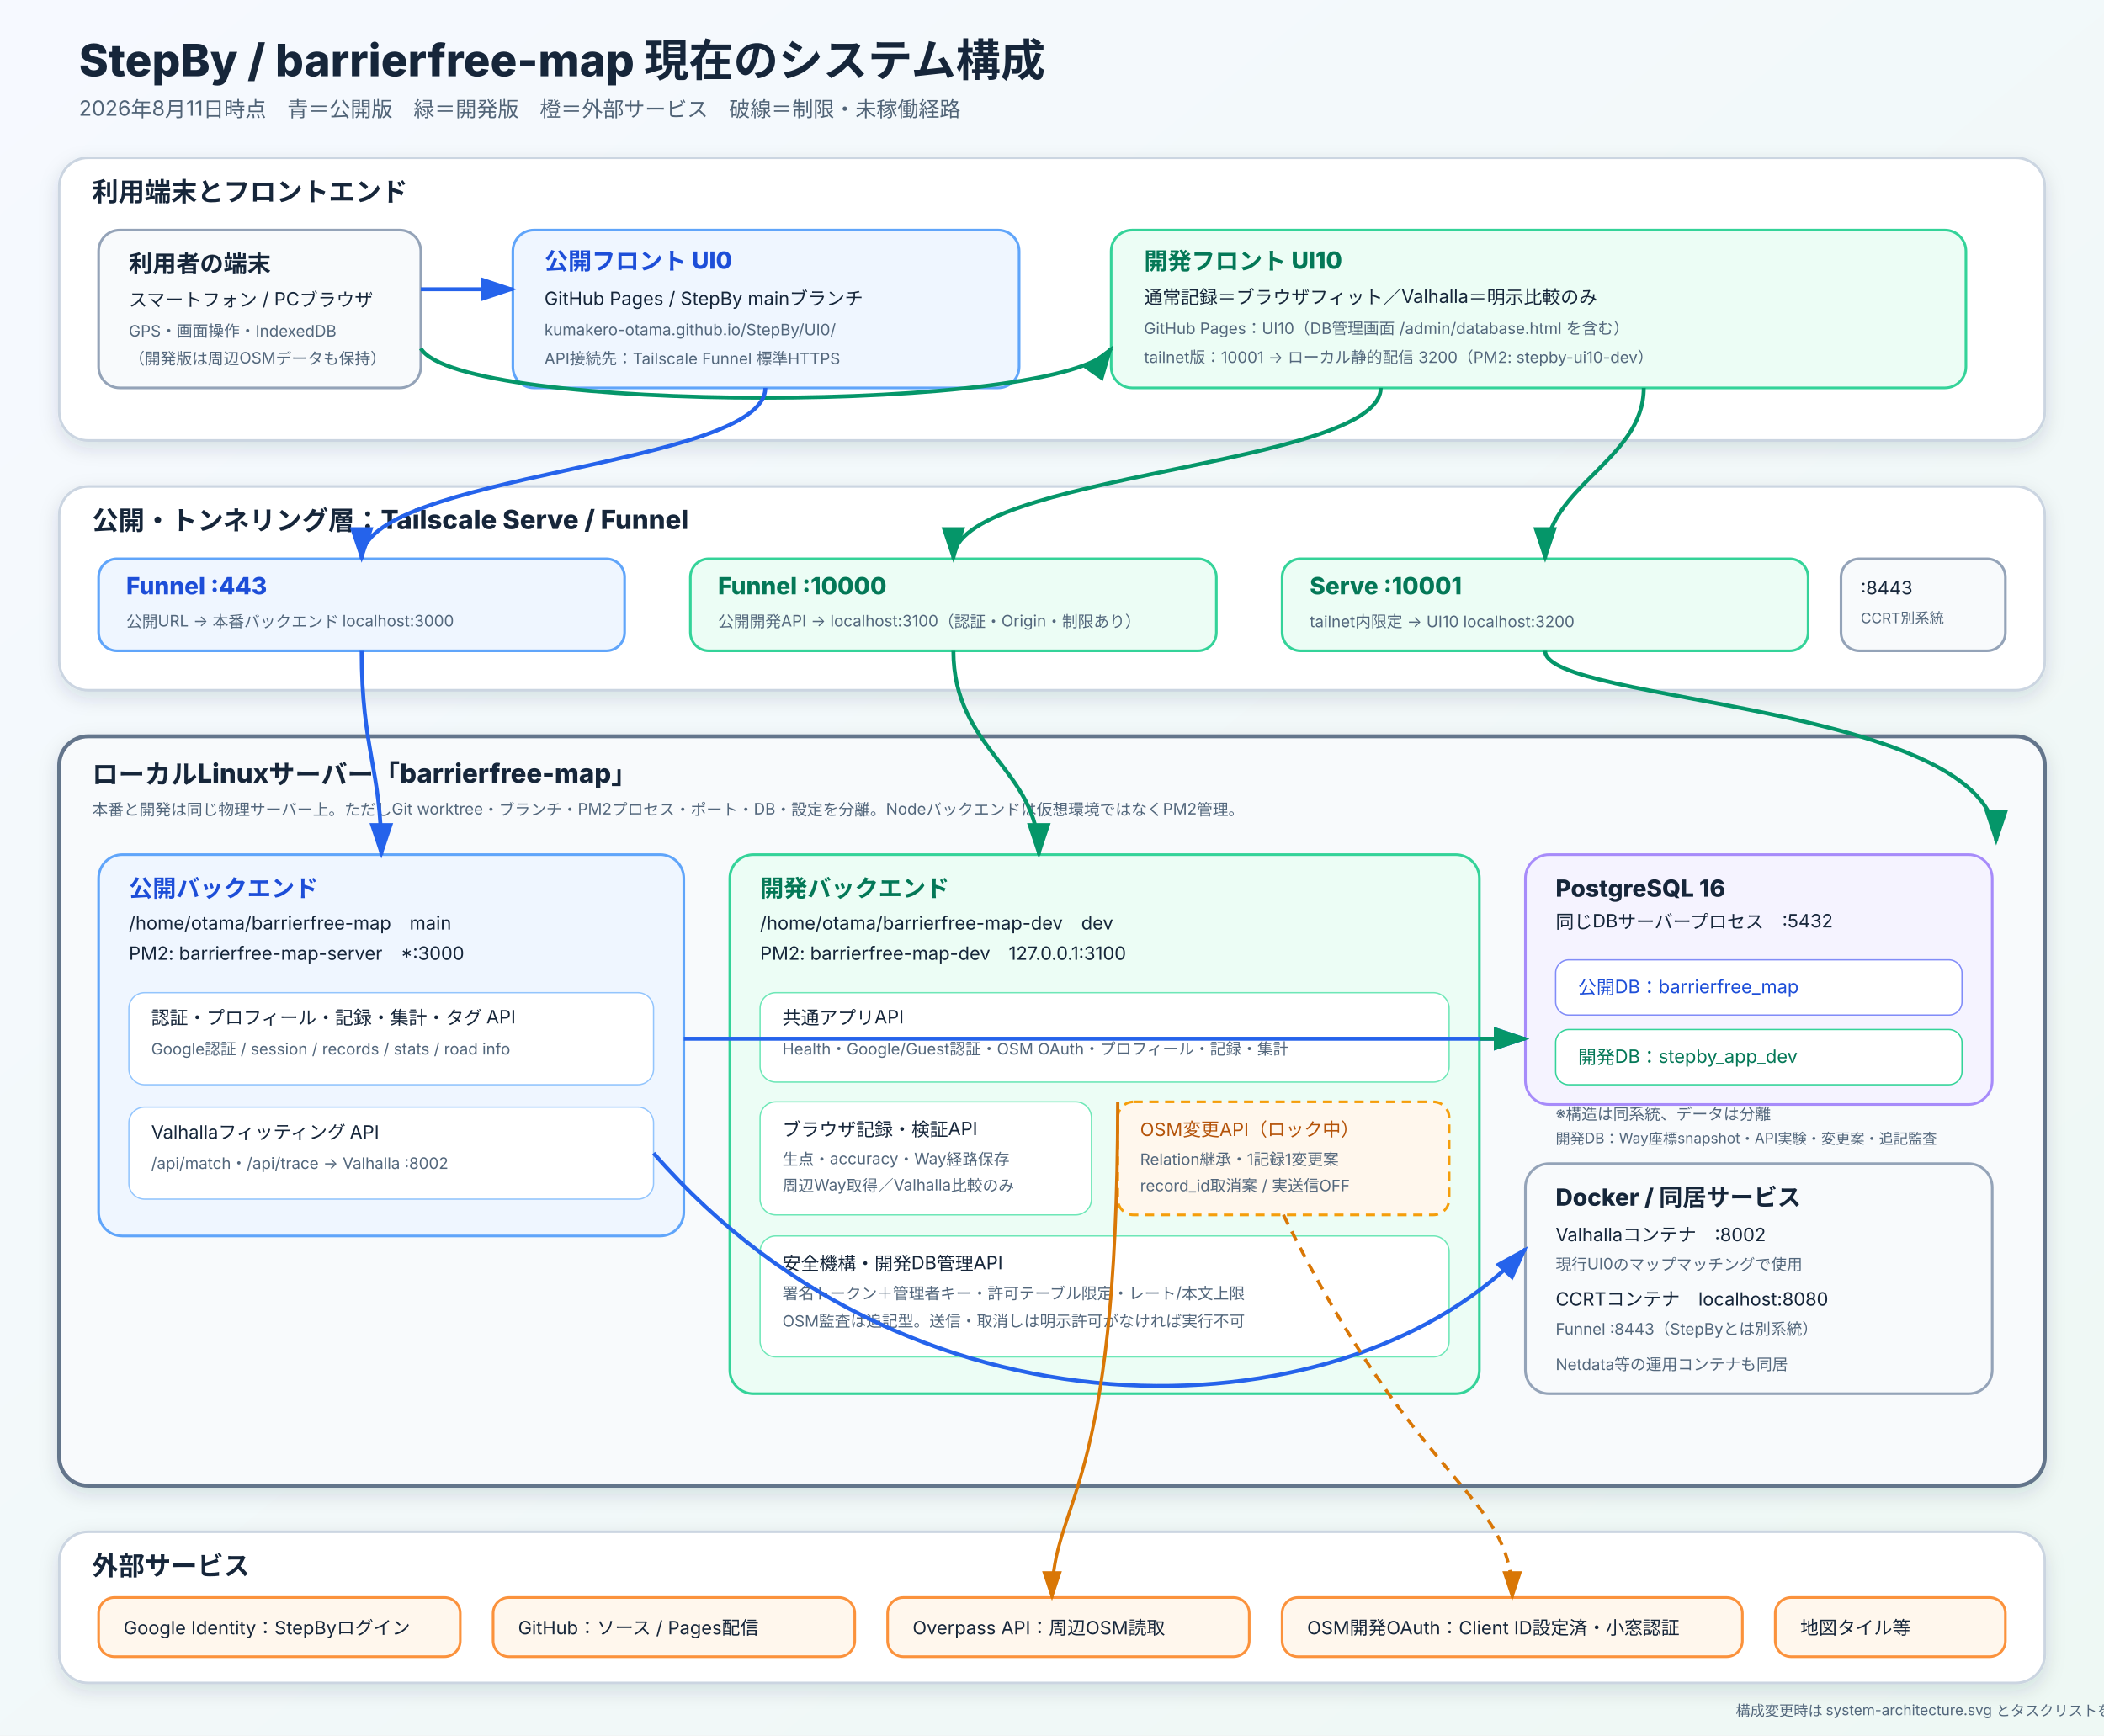
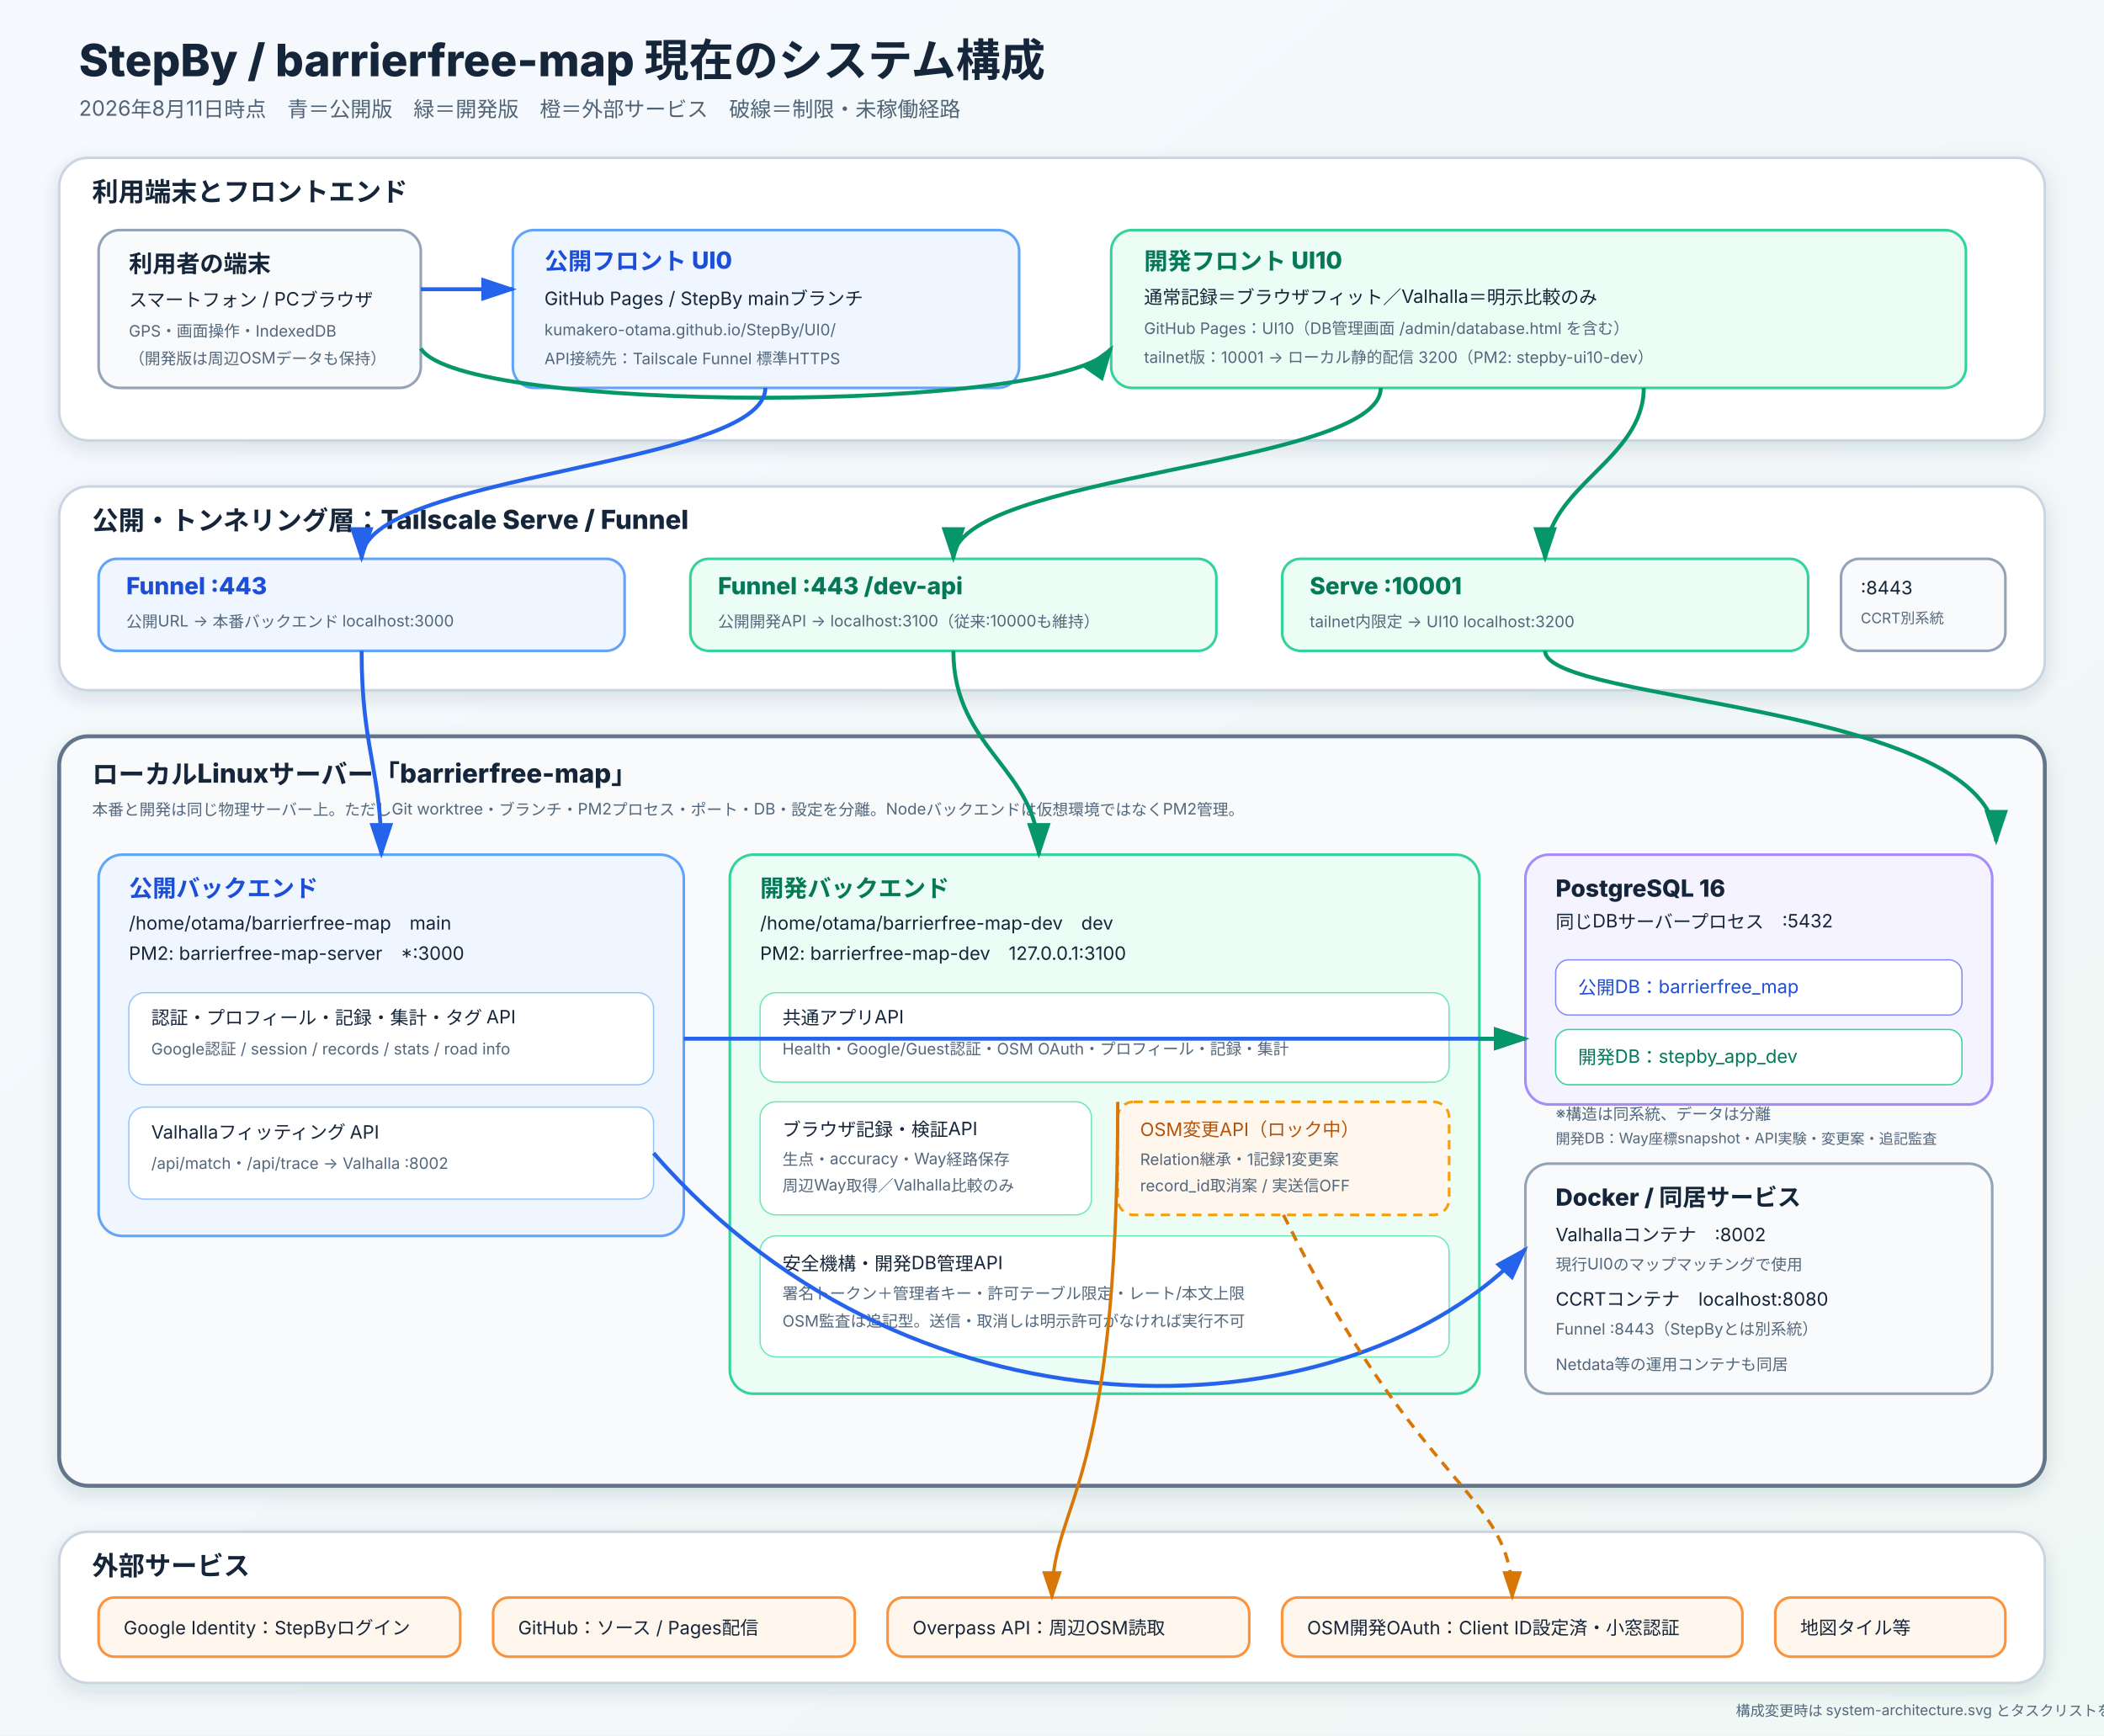
<svg xmlns="http://www.w3.org/2000/svg" width="1600" height="1320" viewBox="0 0 1600 1320" role="img" aria-labelledby="title desc">
  <defs>
    <linearGradient id="bg" x1="0" y1="0" x2="1" y2="1">
      <stop stop-color="#f6f9ff" />
      <stop offset="1" stop-color="#eef8f4" />
    </linearGradient>
    <filter id="shadow" x="-20%" y="-20%" width="140%" height="140%">
      <feDropShadow dx="0" dy="5" stdDeviation="7" flood-color="#19324d" flood-opacity=".13" />
    </filter>
    <marker id="arrowBlue" markerWidth="10" markerHeight="10" refX="8" refY="3" orient="auto">
      <path d="M0,0 L0,6 L9,3 z" fill="#2563eb" />
    </marker>
    <marker id="arrowGreen" markerWidth="10" markerHeight="10" refX="8" refY="3" orient="auto">
      <path d="M0,0 L0,6 L9,3 z" fill="#059669" />
    </marker>
    <marker id="arrowOrange" markerWidth="10" markerHeight="10" refX="8" refY="3" orient="auto">
      <path d="M0,0 L0,6 L9,3 z" fill="#d97706" />
    </marker>
    <marker id="arrowGray" markerWidth="10" markerHeight="10" refX="8" refY="3" orient="auto">
      <path d="M0,0 L0,6 L9,3 z" fill="#64748b" />
    </marker>
    <style>
      text{font-family:-apple-system,BlinkMacSystemFont,"Segoe UI","Noto Sans JP",sans-serif;fill:#16263a}
      .title{font-size:34px;font-weight:800}.subtitle{font-size:16px;fill:#516477}.section{font-size:20px;font-weight:800}.boxTitle{font-size:18px;font-weight:800}.body{font-size:14px}.small{font-size:12px;fill:#53677c}.tiny{font-size:11px;fill:#53677c}.white{fill:#fff}.prodText{fill:#1d4ed8}.devText{fill:#047857}.warnText{fill:#b45309}.muted{fill:#64748b}
      .outer{fill:#fff;stroke:#cbd5e1;stroke-width:2}.prod{fill:#eff6ff;stroke:#60a5fa;stroke-width:2}.dev{fill:#ecfdf5;stroke:#34d399;stroke-width:2}.db{fill:#f5f3ff;stroke:#a78bfa;stroke-width:2}.external{fill:#fff7ed;stroke:#fb923c;stroke-width:2}.infra{fill:#f8fafc;stroke:#94a3b8;stroke-width:2}.locked{fill:#fff7ed;stroke:#f59e0b;stroke-width:2;stroke-dasharray:7 5}.lineProd{fill:none;stroke:#2563eb;stroke-width:3;marker-end:url(#arrowBlue)}.lineDev{fill:none;stroke:#059669;stroke-width:3;marker-end:url(#arrowGreen)}.lineExt{fill:none;stroke:#d97706;stroke-width:2.5;marker-end:url(#arrowOrange)}.lineGray{fill:none;stroke:#64748b;stroke-width:2.5;marker-end:url(#arrowGray)}.dash{stroke-dasharray:8 6}.pill{rx:12;ry:12}
    </style>
  </defs>
  <rect width="1600" height="1320" fill="url(#bg)" />
  <text x="60" y="58" class="title">StepBy / barrierfree-map 現在のシステム構成</text>
  <text x="60" y="88" class="subtitle">2026年8月11日時点　青＝公開版　緑＝開発版　橙＝外部サービス　破線＝制限・未稼働経路</text>
  <rect x="45" y="120" width="1510" height="215" rx="22" class="outer" filter="url(#shadow)" />
  <text x="70" y="153" class="section">利用端末とフロントエンド</text>
  <rect x="75" y="175" width="245" height="120" rx="16" class="infra" />
  <text x="98" y="207" class="boxTitle">利用者の端末</text>
  <text x="98" y="233" class="body">スマートフォン / PCブラウザ</text>
  <text x="98" y="256" class="small">GPS・画面操作・IndexedDB</text>
  <text x="98" y="277" class="small">（開発版は周辺OSMデータも保持）</text>
  <rect x="390" y="175" width="385" height="120" rx="16" class="prod" />
  <text x="414" y="205" class="boxTitle prodText">公開フロント UI0</text>
  <text x="414" y="232" class="body">GitHub Pages / StepBy mainブランチ</text>
  <text x="414" y="255" class="small">kumakero-otama.github.io/StepBy/UI0/</text>
  <text x="414" y="277" class="small">API接続先：Tailscale Funnel 標準HTTPS</text>
  <rect x="845" y="175" width="650" height="120" rx="16" class="dev" />
  <text x="870" y="205" class="boxTitle devText">開発フロント UI10</text>
  <text x="870" y="231" class="body">通常記録＝ブラウザフィット／Valhalla＝明示比較のみ</text>
  <text x="870" y="254" class="small">GitHub Pages：UI10（DB管理画面 /admin/database.html を含む）</text>
  <text x="870" y="276" class="small">tailnet版：10001 → ローカル静的配信 3200（PM2: stepby-ui10-dev）</text>
  <path d="M320 220 H390" class="lineProd" />
  <path d="M320 265 C350 315 810 315 845 265" class="lineDev" />
  <rect x="45" y="370" width="1510" height="155" rx="22" class="outer" filter="url(#shadow)" />
  <text x="70" y="403" class="section">公開・トンネリング層：Tailscale Serve / Funnel</text>
  <rect x="75" y="425" width="400" height="70" rx="14" class="prod" />
  <text x="96" y="452" class="boxTitle prodText">Funnel :443</text>
  <text x="96" y="477" class="small">公開URL → 本番バックエンド localhost:3000</text>
  <rect x="525" y="425" width="400" height="70" rx="14" class="dev" />
-   <text x="546" y="452" class="boxTitle devText">Funnel :10000</text>
-   <text x="546" y="477" class="small">公開開発API → localhost:3100（認証・Origin・制限あり）</text>
+   <text x="546" y="452" class="boxTitle devText">Funnel :443 /dev-api</text>
+   <text x="546" y="477" class="small">公開開発API → localhost:3100（従来:10000も維持）</text>
  <rect x="975" y="425" width="400" height="70" rx="14" class="dev" />
  <text x="996" y="452" class="boxTitle devText">Serve :10001</text>
  <text x="996" y="477" class="small">tailnet内限定 → UI10 localhost:3200</text>
  <rect x="1400" y="425" width="125" height="70" rx="14" class="infra" />
  <text x="1415" y="452" class="body">:8443</text>
  <text x="1415" y="474" class="tiny">CCRT別系統</text>
  <rect x="45" y="560" width="1510" height="570" rx="22" fill="#f8fafc" stroke="#64748b" stroke-width="3" filter="url(#shadow)" />
  <text x="70" y="596" class="section">ローカルLinuxサーバー「barrierfree-map」</text>
  <text x="70" y="620" class="small">本番と開発は同じ物理サーバー上。ただしGit worktree・ブランチ・PM2プロセス・ポート・DB・設定を分離。Nodeバックエンドは仮想環境ではなくPM2管理。</text>
  <rect x="75" y="650" width="445" height="290" rx="18" class="prod" />
  <text x="98" y="682" class="boxTitle prodText">公開バックエンド</text>
  <text x="98" y="707" class="body">/home/otama/barrierfree-map　main</text>
  <text x="98" y="730" class="body">PM2: barrierfree-map-server　*:3000</text>
  <rect x="98" y="755" width="399" height="70" rx="12" fill="#fff" stroke="#93c5fd" />
  <text x="115" y="779" class="body">認証・プロフィール・記録・集計・タグ API</text>
  <text x="115" y="802" class="small">Google認証 / session / records / stats / road info</text>
  <rect x="98" y="842" width="399" height="70" rx="12" fill="#fff" stroke="#93c5fd" />
  <text x="115" y="866" class="body">Valhallaフィッティング API</text>
  <text x="115" y="889" class="small">/api/match・/api/trace → Valhalla :8002</text>
  <rect x="555" y="650" width="570" height="410" rx="18" class="dev" />
  <text x="578" y="682" class="boxTitle devText">開発バックエンド</text>
  <text x="578" y="707" class="body">/home/otama/barrierfree-map-dev　dev</text>
  <text x="578" y="730" class="body">PM2: barrierfree-map-dev　127.0.0.1:3100</text>
  <rect x="578" y="755" width="524" height="68" rx="12" fill="#fff" stroke="#6ee7b7" />
  <text x="595" y="779" class="body">共通アプリAPI</text>
  <text x="595" y="802" class="small">Health・Google/Guest認証・OSM OAuth・プロフィール・記録・集計</text>
  <rect x="578" y="838" width="252" height="86" rx="12" fill="#fff" stroke="#6ee7b7" />
  <text x="595" y="864" class="body">ブラウザ記録・検証API</text>
  <text x="595" y="886" class="small">生点・accuracy・Way経路保存</text>
  <text x="595" y="906" class="small">周辺Way取得／Valhalla比較のみ</text>
  <rect x="850" y="838" width="252" height="86" rx="12" class="locked" />
  <text x="867" y="864" class="body warnText">OSM変更API（ロック中）</text>
  <text x="867" y="886" class="small">Relation継承・1記録1変更案</text>
  <text x="867" y="906" class="small">record_id取消案 / 実送信OFF</text>
  <rect x="578" y="940" width="524" height="92" rx="12" fill="#fff" stroke="#6ee7b7" />
  <text x="595" y="966" class="body">安全機構・開発DB管理API</text>
  <text x="595" y="988" class="small">署名トークン＋管理者キー・許可テーブル限定・レート/本文上限</text>
  <text x="595" y="1009" class="small">OSM監査は追記型。送信・取消しは明示許可がなければ実行不可</text>
  <rect x="1160" y="650" width="355" height="190" rx="18" class="db" />
  <text x="1183" y="682" class="boxTitle">PostgreSQL 16</text>
  <text x="1183" y="706" class="body">同じDBサーバープロセス　:5432</text>
  <rect x="1183" y="730" width="309" height="42" rx="10" fill="#fff" stroke="#818cf8" />
  <text x="1200" y="756" class="body prodText">公開DB：barrierfree_map</text>
  <rect x="1183" y="783" width="309" height="42" rx="10" fill="#fff" stroke="#34d399" />
  <text x="1200" y="809" class="body devText">開発DB：stepby_app_dev</text>
  <text x="1183" y="851" class="small">※構造は同系統、データは分離</text>
  <text x="1183" y="870" class="tiny">開発DB：Way座標snapshot・API実験・変更案・追記監査</text>
  <rect x="1160" y="885" width="355" height="175" rx="18" class="infra" />
  <text x="1183" y="917" class="boxTitle">Docker / 同居サービス</text>
  <text x="1183" y="944" class="body">Valhallaコンテナ　:8002</text>
  <text x="1183" y="966" class="small">現行UI0のマップマッチングで使用</text>
  <text x="1183" y="993" class="body">CCRTコンテナ　localhost:8080</text>
  <text x="1183" y="1015" class="small">Funnel :8443（StepByとは別系統）</text>
  <text x="1183" y="1042" class="small">Netdata等の運用コンテナも同居</text>
  <path d="M520 790 H1160" class="lineProd" />
  <path d="M1125 790 H1160" class="lineDev" />
  <path d="M497 877 C700 1110 1030 1090 1160 950" class="lineProd" />
  <rect x="45" y="1165" width="1510" height="115" rx="22" class="outer" filter="url(#shadow)" />
  <text x="70" y="1198" class="section">外部サービス</text>
  <rect x="75" y="1215" width="275" height="45" rx="12" class="external" />
  <text x="94" y="1243" class="body">Google Identity：StepByログイン</text>
  <rect x="375" y="1215" width="275" height="45" rx="12" class="external" />
  <text x="394" y="1243" class="body">GitHub：ソース / Pages配信</text>
  <rect x="675" y="1215" width="275" height="45" rx="12" class="external" />
  <text x="694" y="1243" class="body">Overpass API：周辺OSM読取</text>
  <rect x="975" y="1215" width="350" height="45" rx="12" class="external" />
  <text x="994" y="1243" class="body">OSM開発OAuth：Client ID設定済・小窓認証</text>
  <rect x="1350" y="1215" width="175" height="45" rx="12" class="external" />
  <text x="1369" y="1243" class="body">地図タイル等</text>
  <path d="M850 838 C850 1140 800 1140 800 1215" class="lineExt" />
  <path d="M976 924 C1080 1135 1150 1135 1150 1215" class="lineExt dash" />
  <path d="M582 295 C582 355 275 360 275 425" class="lineProd" />
  <path d="M1050 295 C1050 355 725 360 725 425" class="lineDev" />
  <path d="M1250 295 C1250 350 1175 370 1175 425" class="lineDev" />
  <path d="M275 495 C275 570 290 585 290 650" class="lineProd" />
  <path d="M725 495 C725 570 790 585 790 650" class="lineDev" />
  <path d="M1175 495 C1175 535 1518 535 1518 640" class="lineDev" />
  <text x="1320" y="1305" class="tiny">構成変更時は system-architecture.svg とタスクリストを同時更新する</text>
</svg>
